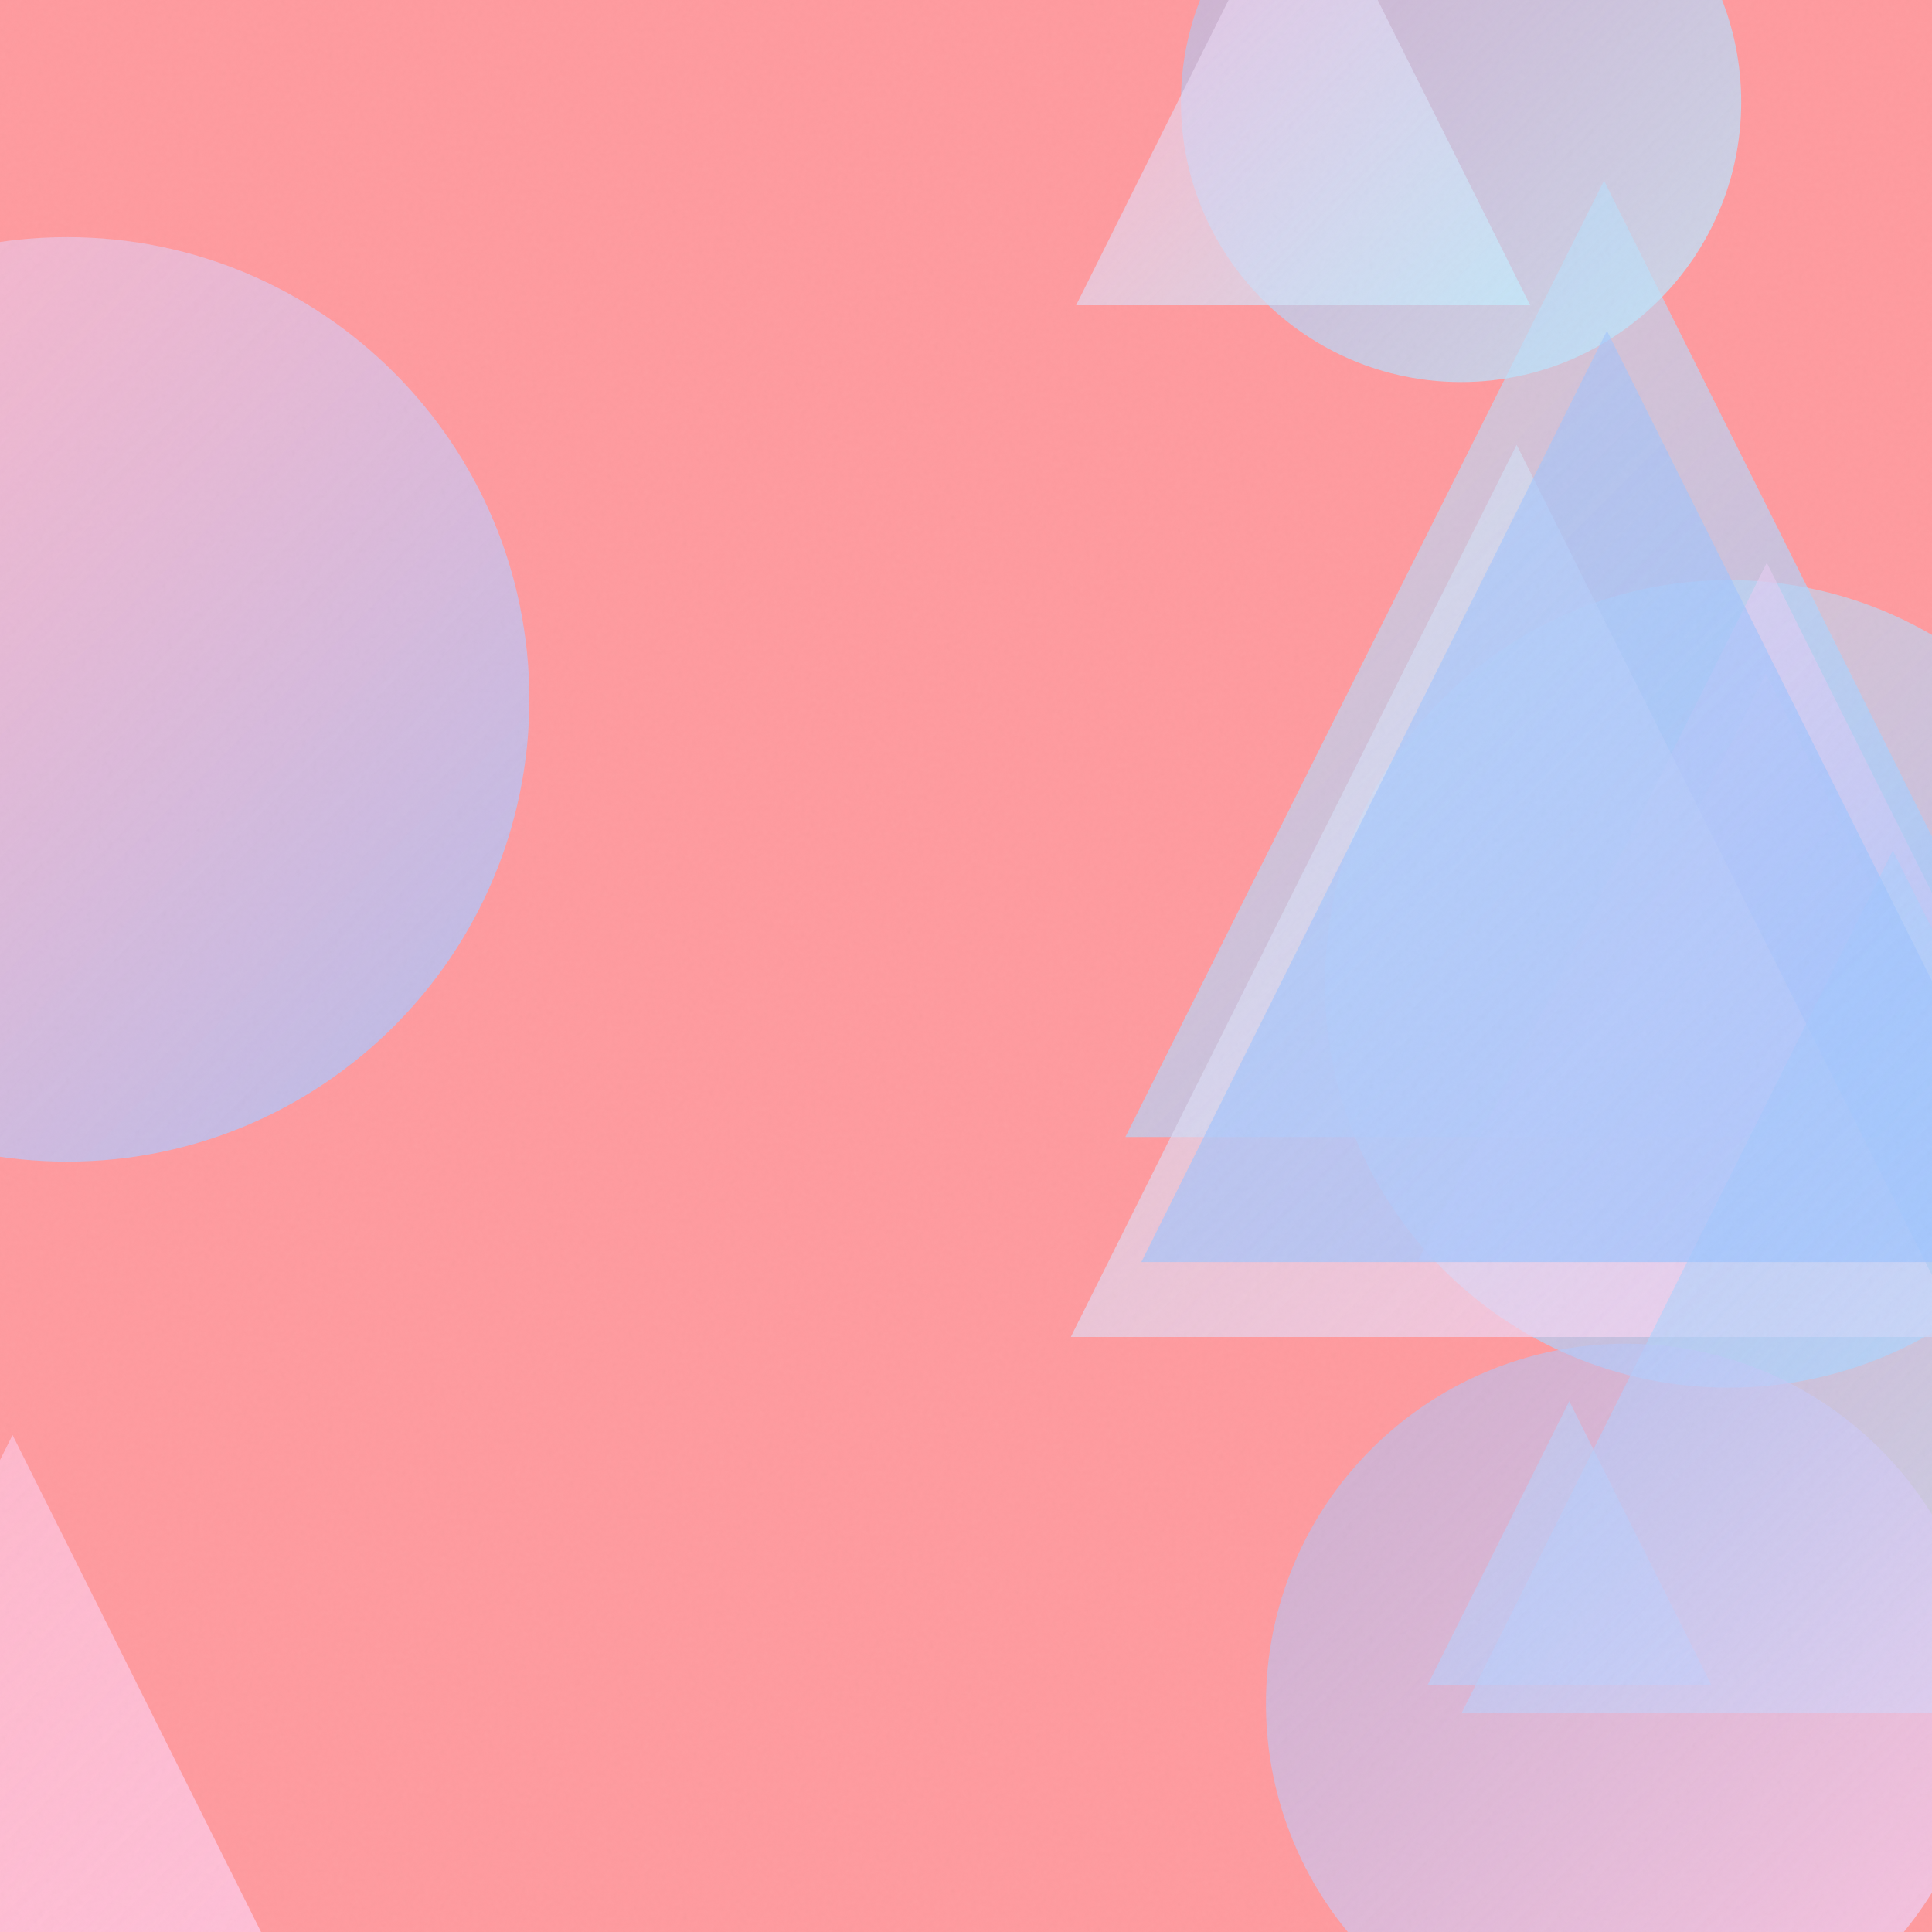
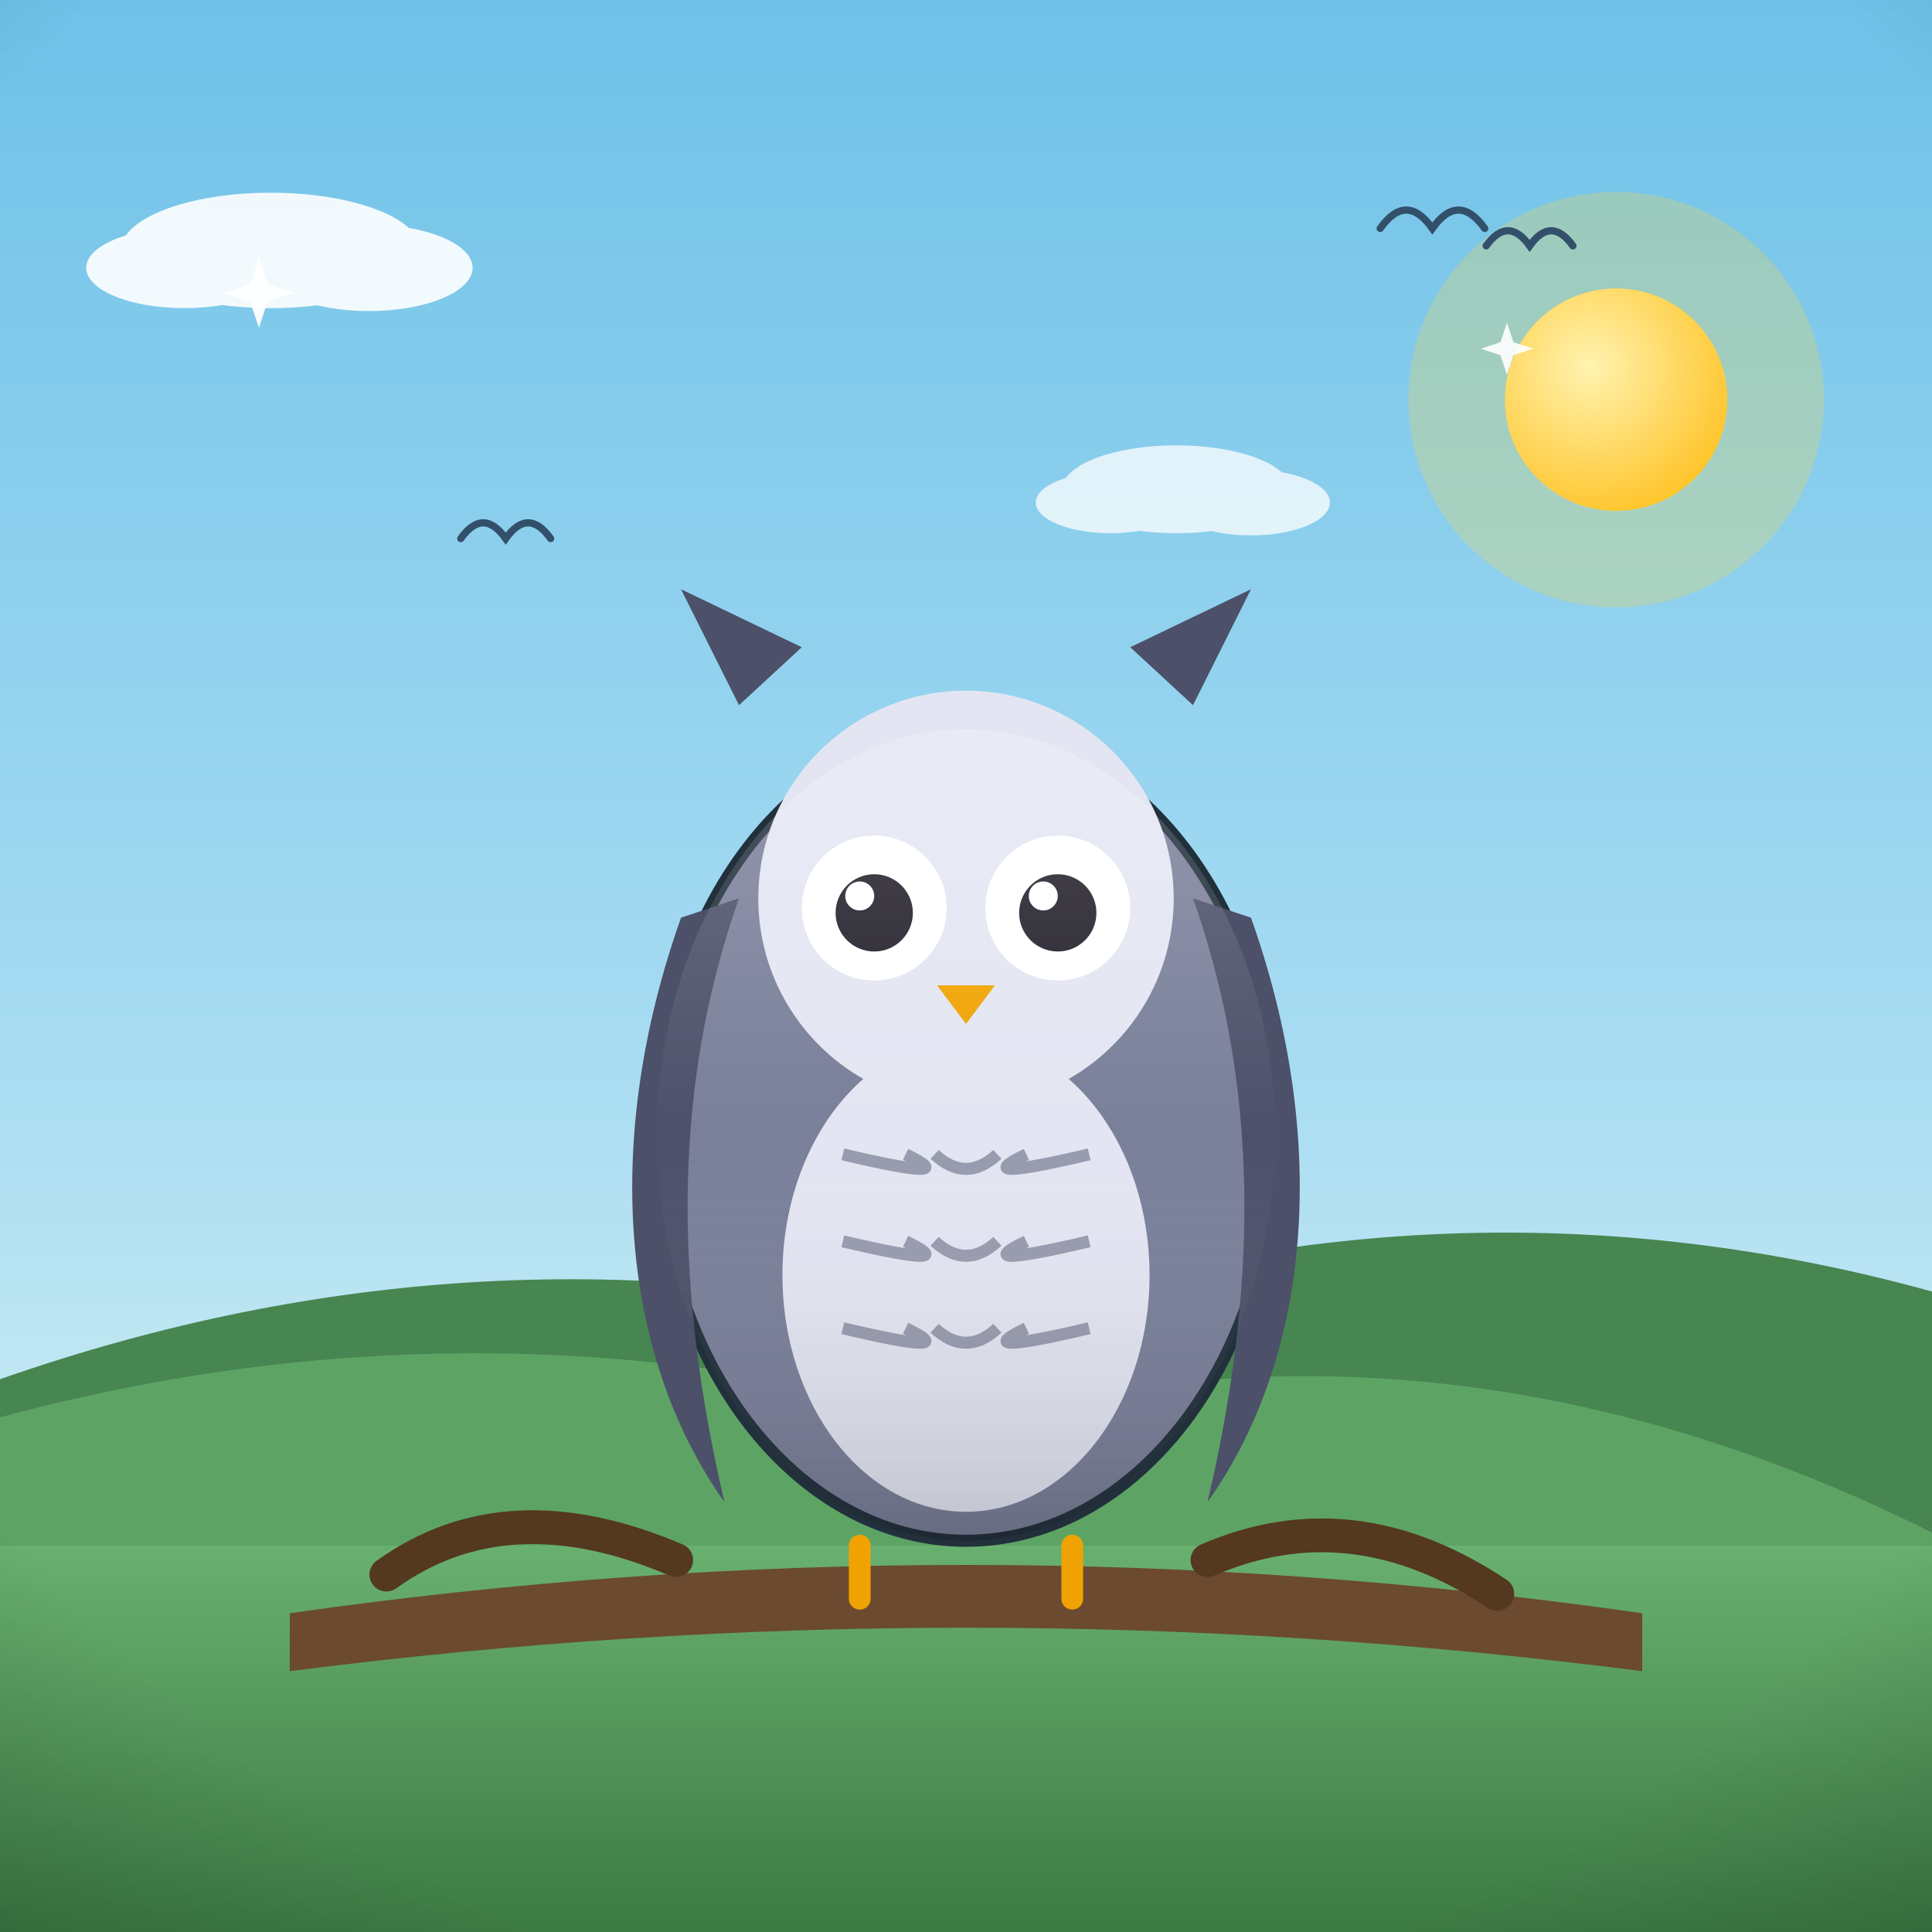
- <svg xmlns="http://www.w3.org/2000/svg" viewBox="0 0 400 400">
+ <svg xmlns="http://www.w3.org/2000/svg" viewBox="0 0 800 800">
  <defs>
-     <linearGradient id="g0" x1="274.4" y1="120.1" x2="441.5" y2="287.2" gradientUnits="userSpaceOnUse">
-       <stop offset="0" stop-color="#C2E9FB" stop-opacity="0.5" />
-       <stop offset="1" stop-color="#A1C4FD" stop-opacity="0.8" />
+     <linearGradient id="sky" x1="0" y1="0" x2="0" y2="1">
+       <stop offset="0" stop-color="#6ec1e8" />
+       <stop offset="0.55" stop-color="#a8dcf2" />
+       <stop offset="1" stop-color="#eafaf1" />
    </linearGradient>
-     <linearGradient id="g1" x1="233.0" y1="37.4" x2="431.1" y2="235.4" gradientUnits="userSpaceOnUse">
-       <stop offset="0" stop-color="#C2E9FB" stop-opacity="0.5" />
-       <stop offset="1" stop-color="#A1C4FD" stop-opacity="0.8" />
+     <radialGradient id="sunG" cx="0.38" cy="0.35" r="0.9">
+       <stop offset="0" stop-color="#fff3b0" />
+       <stop offset="1" stop-color="#ffb703" />
+     </radialGradient>
+     <linearGradient id="ground" x1="0" y1="0" x2="0" y2="1">
+       <stop offset="0" stop-color="#69b06f" />
+       <stop offset="1" stop-color="#3c7a44" />
    </linearGradient>
-     <linearGradient id="g2" x1="244.5" y1="-36.9" x2="360.5" y2="79.1" gradientUnits="userSpaceOnUse">
-       <stop offset="0" stop-color="#A1C4FD" stop-opacity="0.5" />
-       <stop offset="1" stop-color="#C2E9FB" stop-opacity="0.8" />
+     <linearGradient id="sea" x1="0" y1="0" x2="0" y2="1">
+       <stop offset="0" stop-color="#3d9bc4" />
+       <stop offset="1" stop-color="#1668a0" />
    </linearGradient>
-     <linearGradient id="g3" x1="-91.2" y1="297.1" x2="96.4" y2="484.7" gradientUnits="userSpaceOnUse">
-       <stop offset="0" stop-color="#FECFEF" stop-opacity="0.5" />
-       <stop offset="1" stop-color="#FECFEF" stop-opacity="0.8" />
+     <linearGradient id="shade" x1="0" y1="0" x2="0" y2="1">
+       <stop offset="0" stop-color="#ffffff" stop-opacity="0.20" />
+       <stop offset="0.5" stop-color="#ffffff" stop-opacity="0" />
+       <stop offset="1" stop-color="#000000" stop-opacity="0.16" />
    </linearGradient>
-     <linearGradient id="g4" x1="325.8" y1="139.4" x2="405.4" y2="219.1" gradientUnits="userSpaceOnUse">
-       <stop offset="0" stop-color="#FECFEF" stop-opacity="0.5" />
-       <stop offset="1" stop-color="#A1C4FD" stop-opacity="0.8" />
-     </linearGradient>
-     <linearGradient id="g5" x1="295.6" y1="290.1" x2="354.3" y2="348.8" gradientUnits="userSpaceOnUse">
-       <stop offset="0" stop-color="#C2E9FB" stop-opacity="0.5" />
-       <stop offset="1" stop-color="#A1C4FD" stop-opacity="0.8" />
-     </linearGradient>
-     <linearGradient id="g6" x1="-81.8" y1="49.1" x2="109.6" y2="240.5" gradientUnits="userSpaceOnUse">
-       <stop offset="0" stop-color="#FECFEF" stop-opacity="0.5" />
-       <stop offset="1" stop-color="#A1C4FD" stop-opacity="0.8" />
-     </linearGradient>
-     <linearGradient id="g7" x1="293.6" y1="116.5" x2="438.1" y2="261.0" gradientUnits="userSpaceOnUse">
-       <stop offset="0" stop-color="#FECFEF" stop-opacity="0.5" />
-       <stop offset="1" stop-color="#A1C4FD" stop-opacity="0.8" />
-     </linearGradient>
-     <linearGradient id="g8" x1="221.7" y1="92.1" x2="406.4" y2="276.8" gradientUnits="userSpaceOnUse">
-       <stop offset="0" stop-color="#C2E9FB" stop-opacity="0.5" />
-       <stop offset="1" stop-color="#FECFEF" stop-opacity="0.8" />
-     </linearGradient>
-     <linearGradient id="g9" x1="302.6" y1="176.1" x2="481.2" y2="354.7" gradientUnits="userSpaceOnUse">
-       <stop offset="0" stop-color="#A1C4FD" stop-opacity="0.5" />
-       <stop offset="1" stop-color="#C2E9FB" stop-opacity="0.8" />
-     </linearGradient>
-     <linearGradient id="g10" x1="236.3" y1="68.5" x2="429.1" y2="261.3" gradientUnits="userSpaceOnUse">
-       <stop offset="0" stop-color="#A1C4FD" stop-opacity="0.5" />
-       <stop offset="1" stop-color="#A1C4FD" stop-opacity="0.8" />
-     </linearGradient>
-     <linearGradient id="g11" x1="222.8" y1="-30.9" x2="316.8" y2="63.2" gradientUnits="userSpaceOnUse">
-       <stop offset="0" stop-color="#FECFEF" stop-opacity="0.5" />
-       <stop offset="1" stop-color="#C2E9FB" stop-opacity="0.8" />
-     </linearGradient>
-     <linearGradient id="g12" x1="262.0" y1="278.2" x2="411.1" y2="427.2" gradientUnits="userSpaceOnUse">
-       <stop offset="0" stop-color="#A1C4FD" stop-opacity="0.5" />
-       <stop offset="1" stop-color="#FECFEF" stop-opacity="0.8" />
-     </linearGradient>
-     <filter id="n">
-       <feTurbulence type="fractalNoise" baseFrequency="0.9" numOctaves="2" stitchTiles="stitch" />
-       <feColorMatrix type="saturate" values="0" />
-     </filter>
+     <radialGradient id="vig" cx="0.5" cy="0.42" r="0.85">
+       <stop offset="0.72" stop-color="#000000" stop-opacity="0" />
+       <stop offset="1" stop-color="#000000" stop-opacity="0.20" />
+     </radialGradient>
  </defs>
-   <rect width="400" height="400" fill="#FF9A9E" />
-   <circle cx="357.9" cy="203.7" r="83.6" fill="url(#g0)" />
-   <path d="M 332.1 37.4 L 431.1 235.4 L 233.0 235.4 Z" fill="url(#g1)" />
-   <circle cx="302.5" cy="21.1" r="58.0" fill="url(#g2)" />
-   <path d="M 2.6 297.1 L 96.4 484.7 L -91.2 484.7 Z" fill="url(#g3)" />
-   <path d="M 365.6 139.4 L 405.4 219.1 L 325.8 219.1 Z" fill="url(#g4)" />
-   <path d="M 324.9 290.1 L 354.3 348.8 L 295.6 348.8 Z" fill="url(#g5)" />
-   <circle cx="13.9" cy="144.8" r="95.7" fill="url(#g6)" />
-   <path d="M 365.8 116.5 L 438.1 261.0 L 293.6 261.0 Z" fill="url(#g7)" />
-   <path d="M 314.0 92.1 L 406.4 276.8 L 221.7 276.8 Z" fill="url(#g8)" />
-   <path d="M 391.9 176.1 L 481.2 354.7 L 302.6 354.7 Z" fill="url(#g9)" />
-   <path d="M 332.7 68.5 L 429.1 261.3 L 236.3 261.3 Z" fill="url(#g10)" />
-   <path d="M 269.8 -30.9 L 316.8 63.2 L 222.8 63.2 Z" fill="url(#g11)" />
-   <circle cx="336.6" cy="352.7" r="74.5" fill="url(#g12)" />
-   <rect width="400" height="400" filter="url(#n)" opacity="0.05" />
+   <rect width="800" height="800" fill="url(#sky)" />
+   <circle cx="669.2" cy="165.5" r="86" fill="#ffd93d" opacity="0.25" />
+   <circle cx="669.2" cy="165.5" r="46" fill="#ffd93d" />
+   <circle cx="669.2" cy="165.5" r="46" fill="url(#sunG)" />
+   <g fill="#ffffff" opacity="0.9">
+     <ellipse cx="112.1" cy="103.7" rx="62.1" ry="23.9" />
+     <ellipse cx="76.3" cy="110.9" rx="40.6" ry="16.7" />
+     <ellipse cx="152.7" cy="110.9" rx="43" ry="17.9" />
+   </g>
+   <g fill="#ffffff" opacity="0.75">
+     <ellipse cx="487.1" cy="202.6" rx="47.3" ry="18.2" />
+     <ellipse cx="459.8" cy="208.1" rx="30.9" ry="12.7" />
+     <ellipse cx="518" cy="208.1" rx="32.7" ry="13.6" />
+   </g>
+   <path d="M0 684 L0 571.1 Q 200 501.1 400 549.5 Q 600 479.5 800 534.8 L800 684 Z" fill="#478551" />
+   <path d="M0 730 L0 586.9 Q 200 532.9 400 588.8 Q 600 534.8 800 634.6 L800 730 Z" fill="#5da464" />
+   <rect y="640" width="800" height="160" fill="url(#ground)" />
+   <path d="M 615.4 101.8 Q 624.4 89.3 633.4 101.8 Q 642.3 89.3 651.3 101.8" fill="none" stroke="#33506b" stroke-width="3" stroke-linecap="round" />
+   <path d="M 190.8 223 Q 200.1 210 209.4 223 Q 218.7 210 228 223" fill="none" stroke="#33506b" stroke-width="3" stroke-linecap="round" />
+   <path d="M 571.5 94.6 Q 582.3 79.4 593.1 94.6 Q 603.9 79.4 614.8 94.6" fill="none" stroke="#33506b" stroke-width="3" stroke-linecap="round" />
+   <g transform="translate(400 0) scale(-1 1) translate(-400 0)">
+     <path d="M120 668 Q 400 628 680 668 L 680 692 Q 400 656 120 692 Z" fill="#6b4a2f" />
+     <path d="M180 660 Q 240 620 300 646 M520 646 Q 590 616 640 652" stroke="#54381f" stroke-width="14" fill="none" stroke-linecap="round" />
+     <ellipse cx="400" cy="470" rx="128" ry="168" fill="#7a7f9a" stroke="#22303c" stroke-width="5" stroke-linejoin="round" />
+     <path d="M282 380 C 250 470 256 560 300 622 C 276 520 282 440 306 372 Z" fill="#4c5069" />
+     <path d="M518 380 C 550 470 544 560 500 622 C 524 520 518 440 494 372 Z" fill="#4c5069" />
+     <ellipse cx="400" cy="528" rx="76" ry="98" fill="#e3e6f2" />
+     <path d="M 349 478 Q 400 490 375 478" stroke="#4c5069" stroke-width="5" fill="none" opacity="0.5" />
+     <path d="M 387 478 Q 400 490 413 478" stroke="#4c5069" stroke-width="5" fill="none" opacity="0.5" />
+     <path d="M 425 478 Q 400 490 451 478" stroke="#4c5069" stroke-width="5" fill="none" opacity="0.5" />
+     <path d="M 349 514 Q 400 526 375 514" stroke="#4c5069" stroke-width="5" fill="none" opacity="0.5" />
+     <path d="M 387 514 Q 400 526 413 514" stroke="#4c5069" stroke-width="5" fill="none" opacity="0.5" />
+     <path d="M 425 514 Q 400 526 451 514" stroke="#4c5069" stroke-width="5" fill="none" opacity="0.5" />
+     <path d="M 349 550 Q 400 562 375 550" stroke="#4c5069" stroke-width="5" fill="none" opacity="0.5" />
+     <path d="M 387 550 Q 400 562 413 550" stroke="#4c5069" stroke-width="5" fill="none" opacity="0.5" />
+     <path d="M 425 550 Q 400 562 451 550" stroke="#4c5069" stroke-width="5" fill="none" opacity="0.5" />
+     <circle cx="400" cy="372" r="86" fill="#e3e6f2" />
+     <circle cx="362" cy="376" r="30" fill="#ffffff" />
+     <circle cx="438" cy="376" r="30" fill="#ffffff" />
+     <circle cx="362" cy="378" r="16" fill="#23202b" />
+     <circle cx="438" cy="378" r="16" fill="#23202b" />
+     <circle cx="368" cy="371" r="6" fill="#ffffff" />
+     <circle cx="444" cy="371" r="6" fill="#ffffff" />
+     <path d="M388 408 L412 408 L400 424 Z" fill="#f0a202" />
+     <path d="M306 292 L282 244 L332 268 Z M494 292 L518 244 L468 268 Z" fill="#4c5069" />
+     <ellipse cx="400" cy="470" rx="128" ry="168" fill="url(#shade)" />
+     <path d="M356 640 L356 662 M444 640 L444 662" stroke="#f0a202" stroke-width="9" stroke-linecap="round" />
+   </g>
+   <path d="M 107.2 106.9 L 110.8 117.7 L 121.6 121.3 L 110.8 124.9 L 107.2 135.7 L 103.6 124.9 L 92.8 121.3 L 103.6 117.7 Z" fill="#ffffff" opacity="0.95" />
+   <path d="M 624 133.6 L 626.7 141.7 L 634.8 144.4 L 626.7 147.1 L 624 155.2 L 621.3 147.1 L 613.2 144.4 L 621.3 141.7 Z" fill="#ffffff" opacity="0.9" />
+   <rect width="800" height="800" fill="url(#vig)" />
</svg>
